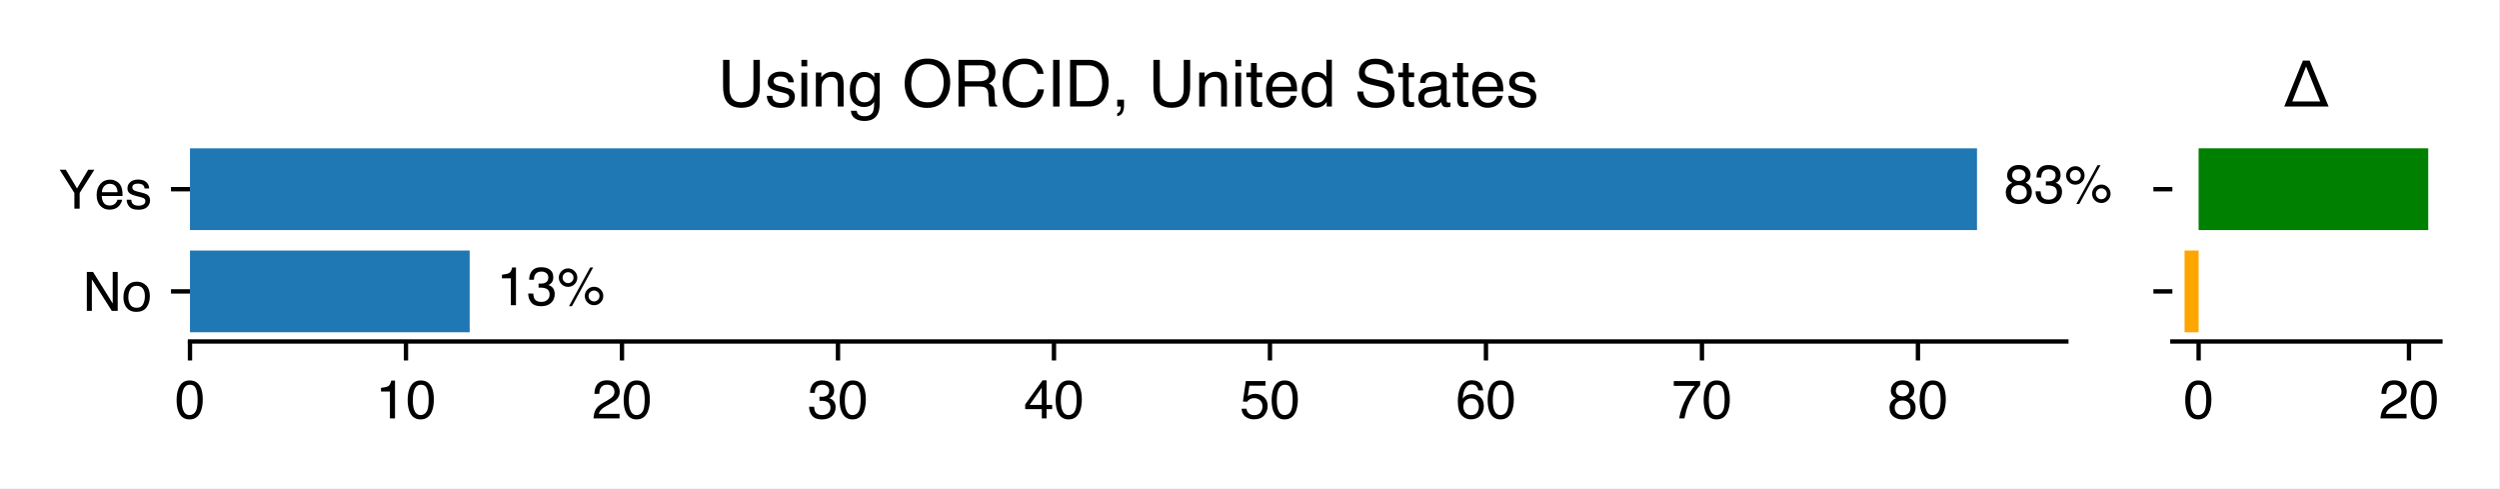
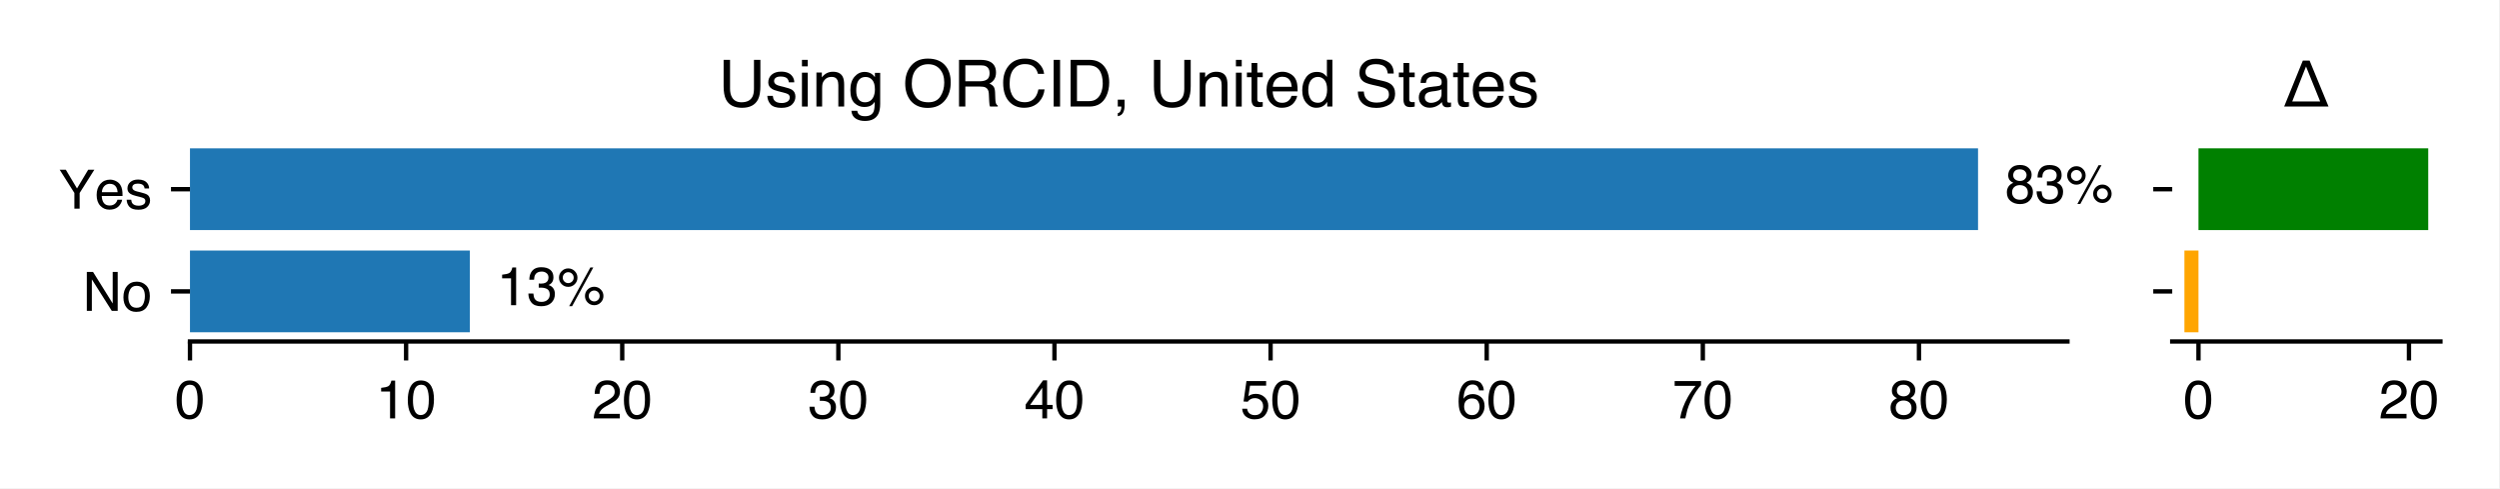
<svg xmlns="http://www.w3.org/2000/svg" xmlns:xlink="http://www.w3.org/1999/xlink" width="460.8pt" height="90pt" viewBox="0 0 460.8 90" version="1.1">
  <defs>
    <style type="text/css">*{stroke-linejoin: round; stroke-linecap: butt}</style>
  </defs>
  <g id="figure_1">
    <g id="patch_1">
      <path d="M 0 90  L 460.8 90  L 460.8 0  L 0 0  z " style="fill: #ffffff" />
    </g>
    <g id="axes_1">
      <g id="patch_2">
-         <path d="M 35.031 62.942  L 381.021 62.942  L 381.021 25.642  L 35.031 25.642  z " style="fill: #ffffff" />
+         <path d="M 35.031 62.942  L 381.223 62.942  L 381.223 25.642  L 35.031 25.642  z " style="fill: #ffffff" />
      </g>
      <g id="patch_3">
-         <path d="M 35.031 61.247  L 86.607 61.247  L 86.607 46.176  L 35.031 46.176  z " clip-path="url(#pf9b5361238)" style="fill: #1f77b4" />
+         <path d="M 35.031 61.247  L 86.637 61.247  L 86.637 46.176  L 35.031 46.176  z " clip-path="url(#p1cc2329829)" style="fill: #1f77b4" />
      </g>
      <g id="patch_4">
-         <path d="M 35.031 42.409  L 364.545 42.409  L 364.545 27.338  L 35.031 27.338  z " clip-path="url(#pf9b5361238)" style="fill: #1f77b4" />
+         <path d="M 35.031 42.409  L 364.738 42.409  L 364.738 27.338  L 35.031 27.338  z " clip-path="url(#p1cc2329829)" style="fill: #1f77b4" />
      </g>
      <g id="matplotlib.axis_1">
        <g id="xtick_1">
          <g id="line2d_1">
            <defs>
              <path id="m4c99cd72f3" d="M 0 0  L 0 3.5  " style="stroke: #000000; stroke-width: 0.8" />
            </defs>
            <g>
              <use xlink:href="#m4c99cd72f3" x="35.031" y="62.942" style="stroke: #000000; stroke-width: 0.8" />
            </g>
          </g>
          <g id="text_1">
            <g transform="translate(32.25078 77.11562)scale(0.1 -0.1)">
              <defs>
                <path id="Helvetica-30" d="M 1731 4475  Q 2600 4475 2988 3759  Q 3288 3206 3288 2244  Q 3288 1331 3016 734  Q 2622 -122 1728 -122  Q 922 -122 528 578  Q 200 1163 200 2147  Q 200 2909 397 3456  Q 766 4475 1731 4475  z M 1725 391  Q 2163 391 2422 778  Q 2681 1166 2681 2222  Q 2681 2984 2493 3476  Q 2306 3969 1766 3969  Q 1269 3969 1039 3501  Q 809 3034 809 2125  Q 809 1441 956 1025  Q 1181 391 1725 391  z " transform="scale(0.015625)" />
              </defs>
              <use xlink:href="#Helvetica-30" />
            </g>
          </g>
        </g>
        <g id="xtick_2">
          <g id="line2d_2">
            <g>
-               <use xlink:href="#m4c99cd72f3" x="74.859" y="62.942" style="stroke: #000000; stroke-width: 0.8" />
+               <use xlink:href="#m4c99cd72f3" x="74.883" y="62.942" style="stroke: #000000; stroke-width: 0.8" />
            </g>
          </g>
          <g id="text_2">
-             <g transform="translate(69.29849 77.11562)scale(0.1 -0.1)">
+             <g transform="translate(69.32177 77.11562)scale(0.1 -0.1)">
              <defs>
                <path id="Helvetica-31" d="M 613 3169  L 613 3600  Q 1222 3659 1462 3798  Q 1703 3938 1822 4456  L 2266 4456  L 2266 0  L 1666 0  L 1666 3169  L 613 3169  z " transform="scale(0.015625)" />
              </defs>
              <use xlink:href="#Helvetica-31" />
              <use xlink:href="#Helvetica-30" x="55.615" />
            </g>
          </g>
        </g>
        <g id="xtick_3">
          <g id="line2d_3">
            <g>
-               <use xlink:href="#m4c99cd72f3" x="114.688" y="62.942" style="stroke: #000000; stroke-width: 0.8" />
+               <use xlink:href="#m4c99cd72f3" x="114.734" y="62.942" style="stroke: #000000; stroke-width: 0.8" />
            </g>
          </g>
          <g id="text_3">
-             <g transform="translate(109.1267 77.11562)scale(0.1 -0.1)">
+             <g transform="translate(109.1732 77.11562)scale(0.1 -0.1)">
              <defs>
                <path id="Helvetica-32" d="M 200 0  Q 231 578 439 1006  Q 647 1434 1250 1784  L 1850 2131  Q 2253 2366 2416 2531  Q 2672 2791 2672 3125  Q 2672 3516 2437 3745  Q 2203 3975 1813 3975  Q 1234 3975 1013 3538  Q 894 3303 881 2888  L 309 2888  Q 319 3472 525 3841  Q 891 4491 1816 4491  Q 2584 4491 2939 4075  Q 3294 3659 3294 3150  Q 3294 2613 2916 2231  Q 2697 2009 2131 1694  L 1703 1456  Q 1397 1288 1222 1134  Q 909 863 828 531  L 3272 531  L 3272 0  L 200 0  z " transform="scale(0.015625)" />
              </defs>
              <use xlink:href="#Helvetica-32" />
              <use xlink:href="#Helvetica-30" x="55.615" />
            </g>
          </g>
        </g>
        <g id="xtick_4">
          <g id="line2d_4">
            <g>
-               <use xlink:href="#m4c99cd72f3" x="154.516" y="62.942" style="stroke: #000000; stroke-width: 0.8" />
+               <use xlink:href="#m4c99cd72f3" x="154.586" y="62.942" style="stroke: #000000; stroke-width: 0.8" />
            </g>
          </g>
          <g id="text_4">
-             <g transform="translate(148.9548 77.11562)scale(0.1 -0.1)">
+             <g transform="translate(149.0247 77.11562)scale(0.1 -0.1)">
              <defs>
                <path id="Helvetica-33" d="M 1663 -122  Q 869 -122 511 314  Q 153 750 153 1375  L 741 1375  Q 778 941 903 744  Q 1122 391 1694 391  Q 2138 391 2406 628  Q 2675 866 2675 1241  Q 2675 1703 2392 1887  Q 2109 2072 1606 2072  Q 1550 2072 1492 2070  Q 1434 2069 1375 2066  L 1375 2563  Q 1463 2553 1522 2550  Q 1581 2547 1650 2547  Q 1966 2547 2169 2647  Q 2525 2822 2525 3272  Q 2525 3606 2287 3787  Q 2050 3969 1734 3969  Q 1172 3969 956 3594  Q 838 3388 822 3006  L 266 3006  Q 266 3506 466 3856  Q 809 4481 1675 4481  Q 2359 4481 2734 4176  Q 3109 3872 3109 3294  Q 3109 2881 2888 2625  Q 2750 2466 2531 2375  Q 2884 2278 3082 2001  Q 3281 1725 3281 1325  Q 3281 684 2859 281  Q 2438 -122 1663 -122  z " transform="scale(0.015625)" />
              </defs>
              <use xlink:href="#Helvetica-33" />
              <use xlink:href="#Helvetica-30" x="55.615" />
            </g>
          </g>
        </g>
        <g id="xtick_5">
          <g id="line2d_5">
            <g>
-               <use xlink:href="#m4c99cd72f3" x="194.344" y="62.942" style="stroke: #000000; stroke-width: 0.8" />
+               <use xlink:href="#m4c99cd72f3" x="194.437" y="62.942" style="stroke: #000000; stroke-width: 0.8" />
            </g>
          </g>
          <g id="text_5">
-             <g transform="translate(188.783 77.11562)scale(0.1 -0.1)">
+             <g transform="translate(188.8761 77.11562)scale(0.1 -0.1)">
              <defs>
                <path id="Helvetica-34" d="M 2116 1584  L 2116 3613  L 681 1584  L 2116 1584  z M 2125 0  L 2125 1094  L 163 1094  L 163 1644  L 2213 4488  L 2688 4488  L 2688 1584  L 3347 1584  L 3347 1094  L 2688 1094  L 2688 0  L 2125 0  z " transform="scale(0.015625)" />
              </defs>
              <use xlink:href="#Helvetica-34" />
              <use xlink:href="#Helvetica-30" x="55.615" />
            </g>
          </g>
        </g>
        <g id="xtick_6">
          <g id="line2d_6">
            <g>
-               <use xlink:href="#m4c99cd72f3" x="234.172" y="62.942" style="stroke: #000000; stroke-width: 0.8" />
+               <use xlink:href="#m4c99cd72f3" x="234.289" y="62.942" style="stroke: #000000; stroke-width: 0.8" />
            </g>
          </g>
          <g id="text_6">
-             <g transform="translate(228.6112 77.11562)scale(0.1 -0.1)">
+             <g transform="translate(228.7276 77.11562)scale(0.1 -0.1)">
              <defs>
                <path id="Helvetica-35" d="M 791 1141  Q 847 659 1238 475  Q 1438 381 1700 381  Q 2200 381 2440 700  Q 2681 1019 2681 1406  Q 2681 1875 2395 2131  Q 2109 2388 1709 2388  Q 1419 2388 1211 2275  Q 1003 2163 856 1963  L 369 1991  L 709 4400  L 3034 4400  L 3034 3856  L 1131 3856  L 941 2613  Q 1097 2731 1238 2791  Q 1488 2894 1816 2894  Q 2431 2894 2859 2497  Q 3288 2100 3288 1491  Q 3288 856 2895 371  Q 2503 -113 1644 -113  Q 1097 -113 676 195  Q 256 503 206 1141  L 791 1141  z " transform="scale(0.015625)" />
              </defs>
              <use xlink:href="#Helvetica-35" />
              <use xlink:href="#Helvetica-30" x="55.615" />
            </g>
          </g>
        </g>
        <g id="xtick_7">
          <g id="line2d_7">
            <g>
-               <use xlink:href="#m4c99cd72f3" x="274" y="62.942" style="stroke: #000000; stroke-width: 0.8" />
+               <use xlink:href="#m4c99cd72f3" x="274.14" y="62.942" style="stroke: #000000; stroke-width: 0.8" />
            </g>
          </g>
          <g id="text_7">
-             <g transform="translate(268.4394 77.11562)scale(0.1 -0.1)">
+             <g transform="translate(268.5791 77.11562)scale(0.1 -0.1)">
              <defs>
                <path id="Helvetica-36" d="M 1872 4494  Q 2622 4494 2917 4105  Q 3213 3716 3213 3303  L 2656 3303  Q 2606 3569 2497 3719  Q 2294 4000 1881 4000  Q 1409 4000 1131 3564  Q 853 3128 822 2316  Q 1016 2600 1309 2741  Q 1578 2866 1909 2866  Q 2472 2866 2890 2506  Q 3309 2147 3309 1434  Q 3309 825 2912 354  Q 2516 -116 1781 -116  Q 1153 -116 697 361  Q 241 838 241 1966  Q 241 2800 444 3381  Q 834 4494 1872 4494  z M 1831 384  Q 2275 384 2495 682  Q 2716 981 2716 1388  Q 2716 1731 2519 2042  Q 2322 2353 1803 2353  Q 1441 2353 1167 2112  Q 894 1872 894 1388  Q 894 963 1142 673  Q 1391 384 1831 384  z " transform="scale(0.015625)" />
              </defs>
              <use xlink:href="#Helvetica-36" />
              <use xlink:href="#Helvetica-30" x="55.615" />
            </g>
          </g>
        </g>
        <g id="xtick_8">
          <g id="line2d_8">
            <g>
-               <use xlink:href="#m4c99cd72f3" x="313.829" y="62.942" style="stroke: #000000; stroke-width: 0.8" />
+               <use xlink:href="#m4c99cd72f3" x="313.991" y="62.942" style="stroke: #000000; stroke-width: 0.8" />
            </g>
          </g>
          <g id="text_8">
-             <g transform="translate(308.2676 77.11562)scale(0.1 -0.1)">
+             <g transform="translate(308.4305 77.11562)scale(0.1 -0.1)">
              <defs>
                <path id="Helvetica-37" d="M 3347 4400  L 3347 3909  Q 3131 3700 2773 3181  Q 2416 2663 2141 2063  Q 1869 1478 1728 997  Q 1638 688 1494 0  L 872 0  Q 1084 1281 1809 2550  Q 2238 3294 2709 3834  L 234 3834  L 234 4400  L 3347 4400  z " transform="scale(0.015625)" />
              </defs>
              <use xlink:href="#Helvetica-37" />
              <use xlink:href="#Helvetica-30" x="55.615" />
            </g>
          </g>
        </g>
        <g id="xtick_9">
          <g id="line2d_9">
            <g>
-               <use xlink:href="#m4c99cd72f3" x="353.657" y="62.942" style="stroke: #000000; stroke-width: 0.8" />
+               <use xlink:href="#m4c99cd72f3" x="353.843" y="62.942" style="stroke: #000000; stroke-width: 0.8" />
            </g>
          </g>
          <g id="text_9">
-             <g transform="translate(348.0957 77.11562)scale(0.1 -0.1)">
+             <g transform="translate(348.282 77.11562)scale(0.1 -0.1)">
              <defs>
                <path id="Helvetica-38" d="M 1741 2600  Q 2113 2600 2322 2808  Q 2531 3016 2531 3303  Q 2531 3553 2331 3762  Q 2131 3972 1722 3972  Q 1316 3972 1134 3762  Q 953 3553 953 3272  Q 953 2956 1187 2778  Q 1422 2600 1741 2600  z M 1775 384  Q 2166 384 2423 595  Q 2681 806 2681 1225  Q 2681 1659 2415 1884  Q 2150 2109 1734 2109  Q 1331 2109 1076 1879  Q 822 1650 822 1244  Q 822 894 1055 639  Q 1288 384 1775 384  z M 975 2384  Q 741 2484 609 2619  Q 363 2869 363 3269  Q 363 3769 725 4128  Q 1088 4488 1753 4488  Q 2397 4488 2762 4148  Q 3128 3809 3128 3356  Q 3128 2938 2916 2678  Q 2797 2531 2547 2391  Q 2825 2263 2984 2097  Q 3281 1784 3281 1284  Q 3281 694 2884 283  Q 2488 -128 1763 -128  Q 1109 -128 657 226  Q 206 581 206 1256  Q 206 1653 400 1942  Q 594 2231 975 2384  z " transform="scale(0.015625)" />
              </defs>
              <use xlink:href="#Helvetica-38" />
              <use xlink:href="#Helvetica-30" x="55.615" />
            </g>
          </g>
        </g>
      </g>
      <g id="matplotlib.axis_2">
        <g id="ytick_1">
          <g id="line2d_10">
            <defs>
              <path id="m8e343aef83" d="M 0 0  L -3.5 0  " style="stroke: #000000; stroke-width: 0.8" />
            </defs>
            <g>
              <use xlink:href="#m8e343aef83" x="35.031" y="53.711" style="stroke: #000000; stroke-width: 0.8" />
            </g>
          </g>
          <g id="text_10">
            <g transform="translate(15.24844 57.29818)scale(0.1 -0.1)">
              <defs>
                <path id="Helvetica-4e" d="M 488 4591  L 1222 4591  L 3541 872  L 3541 4591  L 4131 4591  L 4131 0  L 3434 0  L 1081 3716  L 1081 0  L 488 0  L 488 4591  z M 2269 4591  L 2269 4591  z " transform="scale(0.015625)" />
                <path id="Helvetica-6f" d="M 1741 363  Q 2300 363 2508 786  Q 2716 1209 2716 1728  Q 2716 2197 2566 2491  Q 2328 2953 1747 2953  Q 1231 2953 997 2559  Q 763 2166 763 1609  Q 763 1075 997 719  Q 1231 363 1741 363  z M 1763 3444  Q 2409 3444 2856 3012  Q 3303 2581 3303 1744  Q 3303 934 2909 406  Q 2516 -122 1688 -122  Q 997 -122 590 345  Q 184 813 184 1600  Q 184 2444 612 2944  Q 1041 3444 1763 3444  z M 1744 3428  L 1744 3428  z " transform="scale(0.015625)" />
              </defs>
              <use xlink:href="#Helvetica-4e" />
              <use xlink:href="#Helvetica-6f" x="72.217" />
            </g>
          </g>
        </g>
        <g id="ytick_2">
          <g id="line2d_11">
            <g>
              <use xlink:href="#m8e343aef83" x="35.031" y="34.873" style="stroke: #000000; stroke-width: 0.8" />
            </g>
          </g>
          <g id="text_11">
            <g transform="translate(10.8 38.45995)scale(0.1 -0.1)">
              <defs>
                <path id="Helvetica-59" d="M 131 4591  L 856 4591  L 2175 2384  L 3494 4591  L 4222 4591  L 2488 1850  L 2488 0  L 1866 0  L 1866 1850  L 131 4591  z M 2184 4591  L 2184 4591  z " transform="scale(0.015625)" />
                <path id="Helvetica-65" d="M 1806 3422  Q 2163 3422 2497 3255  Q 2831 3088 3006 2822  Q 3175 2569 3231 2231  Q 3281 2000 3281 1494  L 828 1494  Q 844 984 1069 676  Q 1294 369 1766 369  Q 2206 369 2469 659  Q 2619 828 2681 1050  L 3234 1050  Q 3213 866 3089 639  Q 2966 413 2813 269  Q 2556 19 2178 -69  Q 1975 -119 1719 -119  Q 1094 -119 659 336  Q 225 791 225 1609  Q 225 2416 662 2919  Q 1100 3422 1806 3422  z M 2703 1941  Q 2669 2306 2544 2525  Q 2313 2931 1772 2931  Q 1384 2931 1121 2651  Q 859 2372 844 1941  L 2703 1941  z M 1753 3428  L 1753 3428  z " transform="scale(0.015625)" />
                <path id="Helvetica-73" d="M 747 1050  Q 772 769 888 619  Q 1100 347 1625 347  Q 1938 347 2175 483  Q 2413 619 2413 903  Q 2413 1119 2222 1231  Q 2100 1300 1741 1391  L 1294 1503  Q 866 1609 663 1741  Q 300 1969 300 2372  Q 300 2847 642 3140  Q 984 3434 1563 3434  Q 2319 3434 2653 2991  Q 2863 2709 2856 2384  L 2325 2384  Q 2309 2575 2191 2731  Q 1997 2953 1519 2953  Q 1200 2953 1036 2831  Q 872 2709 872 2509  Q 872 2291 1088 2159  Q 1213 2081 1456 2022  L 1828 1931  Q 2434 1784 2641 1647  Q 2969 1431 2969 969  Q 2969 522 2630 197  Q 2291 -128 1597 -128  Q 850 -128 539 211  Q 228 550 206 1050  L 747 1050  z M 1578 3428  L 1578 3428  z " transform="scale(0.015625)" />
              </defs>
              <use xlink:href="#Helvetica-59" />
              <use xlink:href="#Helvetica-65" x="66.699" />
              <use xlink:href="#Helvetica-73" x="122.314" />
            </g>
          </g>
        </g>
      </g>
      <g id="patch_5">
-         <path d="M 35.031 62.942  L 381.021 62.942  " style="fill: none; stroke: #000000; stroke-width: 0.8; stroke-linejoin: miter; stroke-linecap: square" />
+         <path d="M 35.031 62.942  L 381.223 62.942  " style="fill: none; stroke: #000000; stroke-width: 0.8; stroke-linejoin: miter; stroke-linecap: square" />
      </g>
      <g id="text_12">
-         <g transform="translate(91.60028 56.25599)scale(0.1 -0.1)">
+         <g transform="translate(91.63042 56.25599)scale(0.1 -0.1)">
          <defs>
            <path id="Helvetica-25" d="M 4363 2175  Q 4813 2175 5131 1856  Q 5450 1538 5450 1088  Q 5450 638 5131 319  Q 4813 0 4363 0  Q 3909 0 3590 319  Q 3272 638 3272 1088  Q 3272 1538 3590 1856  Q 3909 2175 4363 2175  z M 3909 4456  L 4256 4456  L 1753 -119  L 1406 -119  L 3909 4456  z M 1294 2606  Q 1563 2606 1752 2795  Q 1941 2984 1941 3250  Q 1941 3516 1752 3705  Q 1563 3894 1294 3894  Q 1028 3894 839 3706  Q 650 3519 650 3250  Q 650 2984 839 2795  Q 1028 2606 1294 2606  z M 1294 4341  Q 1747 4341 2065 4020  Q 2384 3700 2384 3250  Q 2384 2800 2065 2481  Q 1747 2163 1294 2163  Q 844 2163 525 2481  Q 206 2800 206 3250  Q 206 3700 525 4020  Q 844 4341 1294 4341  z M 4363 444  Q 4628 444 4817 633  Q 5006 822 5006 1088  Q 5006 1353 4817 1542  Q 4628 1731 4363 1731  Q 4094 1731 3905 1542  Q 3716 1353 3716 1088  Q 3716 822 3905 633  Q 4094 444 4363 444  z " transform="scale(0.015625)" />
          </defs>
          <use xlink:href="#Helvetica-31" />
          <use xlink:href="#Helvetica-33" x="55.615" />
          <use xlink:href="#Helvetica-25" x="111.23" />
        </g>
      </g>
      <g id="text_13">
-         <g transform="translate(369.5379 37.41776)scale(0.1 -0.1)">
+         <g transform="translate(369.7305 37.41776)scale(0.1 -0.1)">
          <use xlink:href="#Helvetica-38" />
          <use xlink:href="#Helvetica-33" x="55.615" />
          <use xlink:href="#Helvetica-25" x="111.23" />
        </g>
      </g>
      <g id="text_14">
-         <g transform="translate(132.3341 19.6425)scale(0.12 -0.12)">
+         <g transform="translate(132.4352 19.6425)scale(0.12 -0.12)">
          <defs>
            <path id="Helvetica-55" d="M 1163 4591  L 1163 1753  Q 1163 1253 1350 922  Q 1628 422 2288 422  Q 3078 422 3363 963  Q 3516 1256 3516 1753  L 3516 4591  L 4147 4591  L 4147 2013  Q 4147 1166 3919 709  Q 3500 -122 2338 -122  Q 1175 -122 759 709  Q 531 1166 531 2013  L 531 4591  L 1163 4591  z M 2341 4591  L 2341 4591  z " transform="scale(0.015625)" />
            <path id="Helvetica-69" d="M 413 3331  L 984 3331  L 984 0  L 413 0  L 413 3331  z M 413 4591  L 984 4591  L 984 3953  L 413 3953  L 413 4591  z " transform="scale(0.015625)" />
            <path id="Helvetica-6e" d="M 413 3347  L 947 3347  L 947 2872  Q 1184 3166 1450 3294  Q 1716 3422 2041 3422  Q 2753 3422 3003 2925  Q 3141 2653 3141 2147  L 3141 0  L 2569 0  L 2569 2109  Q 2569 2416 2478 2603  Q 2328 2916 1934 2916  Q 1734 2916 1606 2875  Q 1375 2806 1200 2600  Q 1059 2434 1017 2257  Q 975 2081 975 1753  L 975 0  L 413 0  L 413 3347  z M 1734 3428  L 1734 3428  z " transform="scale(0.015625)" />
            <path id="Helvetica-67" d="M 1594 3406  Q 1988 3406 2281 3213  Q 2441 3103 2606 2894  L 2606 3316  L 3125 3316  L 3125 272  Q 3125 -366 2938 -734  Q 2588 -1416 1616 -1416  Q 1075 -1416 706 -1173  Q 338 -931 294 -416  L 866 -416  Q 906 -641 1028 -763  Q 1219 -950 1628 -950  Q 2275 -950 2475 -494  Q 2594 -225 2584 466  Q 2416 209 2178 84  Q 1941 -41 1550 -41  Q 1006 -41 598 345  Q 191 731 191 1622  Q 191 2463 602 2934  Q 1013 3406 1594 3406  z M 2606 1688  Q 2606 2309 2350 2609  Q 2094 2909 1697 2909  Q 1103 2909 884 2353  Q 769 2056 769 1575  Q 769 1009 998 714  Q 1228 419 1616 419  Q 2222 419 2469 966  Q 2606 1275 2606 1688  z M 1659 3428  L 1659 3428  z " transform="scale(0.015625)" />
            <path id="Helvetica-20" transform="scale(0.015625)" />
            <path id="Helvetica-4f" d="M 2469 4716  Q 3684 4716 4269 3934  Q 4725 3325 4725 2375  Q 4725 1347 4203 666  Q 3591 -134 2456 -134  Q 1397 -134 791 566  Q 250 1241 250 2272  Q 250 3203 713 3866  Q 1306 4716 2469 4716  z M 2531 422  Q 3353 422 3720 1011  Q 4088 1600 4088 2366  Q 4088 3175 3664 3669  Q 3241 4163 2506 4163  Q 1794 4163 1344 3673  Q 894 3184 894 2231  Q 894 1469 1280 945  Q 1666 422 2531 422  z M 2488 4716  L 2488 4716  z " transform="scale(0.015625)" />
            <path id="Helvetica-52" d="M 2622 2488  Q 3059 2488 3314 2663  Q 3569 2838 3569 3294  Q 3569 3784 3213 3963  Q 3022 4056 2703 4056  L 1184 4056  L 1184 2488  L 2622 2488  z M 563 4591  L 2688 4591  Q 3213 4591 3553 4438  Q 4200 4144 4200 3353  Q 4200 2941 4029 2678  Q 3859 2416 3553 2256  Q 3822 2147 3958 1969  Q 4094 1791 4109 1391  L 4131 775  Q 4141 513 4175 384  Q 4231 166 4375 103  L 4375 0  L 3613 0  Q 3581 59 3562 153  Q 3544 247 3531 516  L 3494 1281  Q 3472 1731 3159 1884  Q 2981 1969 2600 1969  L 1184 1969  L 1184 0  L 563 0  L 563 4591  z " transform="scale(0.015625)" />
            <path id="Helvetica-43" d="M 2422 4716  Q 3294 4716 3775 4256  Q 4256 3797 4309 3213  L 3703 3213  Q 3600 3656 3292 3915  Q 2984 4175 2428 4175  Q 1750 4175 1333 3698  Q 916 3222 916 2238  Q 916 1431 1292 929  Q 1669 428 2416 428  Q 3103 428 3463 956  Q 3653 1234 3747 1688  L 4353 1688  Q 4272 963 3816 472  Q 3269 -119 2341 -119  Q 1541 -119 997 366  Q 281 1006 281 2344  Q 281 3359 819 4009  Q 1400 4716 2422 4716  z M 2297 4716  L 2297 4716  z " transform="scale(0.015625)" />
            <path id="Helvetica-49" d="M 628 4591  L 1256 4591  L 1256 0  L 628 0  L 628 4591  z " transform="scale(0.015625)" />
            <path id="Helvetica-44" d="M 2250 531  Q 2566 531 2769 597  Q 3131 719 3363 1066  Q 3547 1344 3628 1778  Q 3675 2038 3675 2259  Q 3675 3113 3336 3584  Q 2997 4056 2244 4056  L 1141 4056  L 1141 531  L 2250 531  z M 516 4591  L 2375 4591  Q 3322 4591 3844 3919  Q 4309 3313 4309 2366  Q 4309 1634 4034 1044  Q 3550 0 2369 0  L 516 0  L 516 4591  z " transform="scale(0.015625)" />
            <path id="Helvetica-2c" d="M 531 -653  Q 747 -616 834 -350  Q 881 -209 881 -78  Q 881 -56 879 -39  Q 878 -22 872 0  L 531 0  L 531 681  L 1200 681  L 1200 50  Q 1200 -322 1050 -603  Q 900 -884 531 -950  L 531 -653  z " transform="scale(0.015625)" />
            <path id="Helvetica-74" d="M 525 4281  L 1094 4281  L 1094 3347  L 1628 3347  L 1628 2888  L 1094 2888  L 1094 703  Q 1094 528 1213 469  Q 1278 434 1431 434  Q 1472 434 1519 436  Q 1566 438 1628 444  L 1628 0  Q 1531 -28 1426 -40  Q 1322 -53 1200 -53  Q 806 -53 665 148  Q 525 350 525 672  L 525 2888  L 72 2888  L 72 3347  L 525 3347  L 525 4281  z " transform="scale(0.015625)" />
            <path id="Helvetica-64" d="M 769 1634  Q 769 1097 997 734  Q 1225 372 1728 372  Q 2119 372 2370 708  Q 2622 1044 2622 1672  Q 2622 2306 2362 2611  Q 2103 2916 1722 2916  Q 1297 2916 1033 2591  Q 769 2266 769 1634  z M 1616 3406  Q 2000 3406 2259 3244  Q 2409 3150 2600 2916  L 2600 4606  L 3141 4606  L 3141 0  L 2634 0  L 2634 466  Q 2438 156 2169 18  Q 1900 -119 1553 -119  Q 994 -119 584 351  Q 175 822 175 1603  Q 175 2334 548 2870  Q 922 3406 1616 3406  z " transform="scale(0.015625)" />
            <path id="Helvetica-53" d="M 894 1481  Q 916 1091 1078 847  Q 1388 391 2169 391  Q 2519 391 2806 491  Q 3363 684 3363 1184  Q 3363 1559 3128 1719  Q 2891 1875 2384 1991  L 1763 2131  Q 1153 2269 900 2434  Q 463 2722 463 3294  Q 463 3913 891 4309  Q 1319 4706 2103 4706  Q 2825 4706 3329 4357  Q 3834 4009 3834 3244  L 3250 3244  Q 3203 3613 3050 3809  Q 2766 4169 2084 4169  Q 1534 4169 1293 3937  Q 1053 3706 1053 3400  Q 1053 3063 1334 2906  Q 1519 2806 2169 2656  L 2813 2509  Q 3278 2403 3531 2219  Q 3969 1897 3969 1284  Q 3969 522 3414 194  Q 2859 -134 2125 -134  Q 1269 -134 784 303  Q 300 738 309 1481  L 894 1481  z M 2150 4716  L 2150 4716  z " transform="scale(0.015625)" />
            <path id="Helvetica-61" d="M 844 891  Q 844 647 1022 506  Q 1200 366 1444 366  Q 1741 366 2019 503  Q 2488 731 2488 1250  L 2488 1703  Q 2384 1638 2221 1594  Q 2059 1550 1903 1531  L 1563 1488  Q 1256 1447 1103 1359  Q 844 1213 844 891  z M 2206 2028  Q 2400 2053 2466 2191  Q 2503 2266 2503 2406  Q 2503 2694 2298 2823  Q 2094 2953 1713 2953  Q 1272 2953 1088 2716  Q 984 2584 953 2325  L 428 2325  Q 444 2944 830 3186  Q 1216 3428 1725 3428  Q 2316 3428 2684 3203  Q 3050 2978 3050 2503  L 3050 575  Q 3050 488 3086 434  Q 3122 381 3238 381  Q 3275 381 3322 386  Q 3369 391 3422 400  L 3422 -16  Q 3291 -53 3222 -62  Q 3153 -72 3034 -72  Q 2744 -72 2613 134  Q 2544 244 2516 444  Q 2344 219 2022 53  Q 1700 -113 1313 -113  Q 847 -113 551 170  Q 256 453 256 878  Q 256 1344 547 1600  Q 838 1856 1309 1916  L 2206 2028  z M 1741 3428  L 1741 3428  z " transform="scale(0.015625)" />
          </defs>
          <use xlink:href="#Helvetica-55" />
          <use xlink:href="#Helvetica-73" x="72.217" />
          <use xlink:href="#Helvetica-69" x="122.217" />
          <use xlink:href="#Helvetica-6e" x="144.434" />
          <use xlink:href="#Helvetica-67" x="200.049" />
          <use xlink:href="#Helvetica-20" x="255.664" />
          <use xlink:href="#Helvetica-4f" x="283.447" />
          <use xlink:href="#Helvetica-52" x="361.23" />
          <use xlink:href="#Helvetica-43" x="433.447" />
          <use xlink:href="#Helvetica-49" x="505.664" />
          <use xlink:href="#Helvetica-44" x="533.447" />
          <use xlink:href="#Helvetica-2c" x="605.664" />
          <use xlink:href="#Helvetica-20" x="633.447" />
          <use xlink:href="#Helvetica-55" x="661.23" />
          <use xlink:href="#Helvetica-6e" x="733.447" />
          <use xlink:href="#Helvetica-69" x="789.062" />
          <use xlink:href="#Helvetica-74" x="811.279" />
          <use xlink:href="#Helvetica-65" x="839.062" />
          <use xlink:href="#Helvetica-64" x="894.678" />
          <use xlink:href="#Helvetica-20" x="950.293" />
          <use xlink:href="#Helvetica-53" x="978.076" />
          <use xlink:href="#Helvetica-74" x="1044.775" />
          <use xlink:href="#Helvetica-61" x="1072.559" />
          <use xlink:href="#Helvetica-74" x="1128.174" />
          <use xlink:href="#Helvetica-65" x="1155.957" />
          <use xlink:href="#Helvetica-73" x="1211.572" />
        </g>
      </g>
    </g>
    <g id="axes_2">
      <g id="patch_6">
-         <path d="M 400.573 62.942  L 450 62.942  L 450 25.642  L 400.573 25.642  z " style="fill: #ffffff" />
+         <path d="M 400.544 62.942  L 450 62.942  L 450 25.642  L 400.544 25.642  z " style="fill: #ffffff" />
      </g>
      <g id="patch_7">
-         <path d="M 405.411 61.247  L 402.82 61.247  L 402.82 46.176  L 405.411 46.176  z " clip-path="url(#p393e58ef5f)" style="fill: #ffa500" />
+         <path d="M 405.385 61.247  L 402.792 61.247  L 402.792 46.176  L 405.385 46.176  z " clip-path="url(#p93ff0ede5a)" style="fill: #ffa500" />
      </g>
      <g id="patch_8">
-         <path d="M 405.411 42.409  L 447.753 42.409  L 447.753 27.338  L 405.411 27.338  z " clip-path="url(#p393e58ef5f)" style="fill: #008000" />
+         <path d="M 405.385 42.409  L 447.752 42.409  L 447.752 27.338  L 405.385 27.338  z " clip-path="url(#p93ff0ede5a)" style="fill: #008000" />
      </g>
      <g id="matplotlib.axis_3">
        <g id="xtick_10">
          <g id="line2d_12">
            <g>
-               <use xlink:href="#m4c99cd72f3" x="405.411" y="62.942" style="stroke: #000000; stroke-width: 0.8" />
+               <use xlink:href="#m4c99cd72f3" x="405.385" y="62.942" style="stroke: #000000; stroke-width: 0.8" />
            </g>
          </g>
          <g id="text_15">
-             <g transform="translate(402.6305 77.11562)scale(0.1 -0.1)">
+             <g transform="translate(402.6044 77.11562)scale(0.1 -0.1)">
              <use xlink:href="#Helvetica-30" />
            </g>
          </g>
        </g>
        <g id="xtick_11">
          <g id="line2d_13">
            <g>
-               <use xlink:href="#m4c99cd72f3" x="444.201" y="62.942" style="stroke: #000000; stroke-width: 0.8" />
+               <use xlink:href="#m4c99cd72f3" x="444.198" y="62.942" style="stroke: #000000; stroke-width: 0.8" />
            </g>
          </g>
          <g id="text_16">
-             <g transform="translate(438.6401 77.11562)scale(0.1 -0.1)">
+             <g transform="translate(438.6367 77.11562)scale(0.1 -0.1)">
              <use xlink:href="#Helvetica-32" />
              <use xlink:href="#Helvetica-30" x="55.615" />
            </g>
          </g>
        </g>
      </g>
      <g id="matplotlib.axis_4">
        <g id="ytick_3">
          <g id="line2d_14">
            <g>
-               <use xlink:href="#m8e343aef83" x="400.573" y="53.711" style="stroke: #000000; stroke-width: 0.8" />
+               <use xlink:href="#m8e343aef83" x="400.544" y="53.711" style="stroke: #000000; stroke-width: 0.8" />
            </g>
          </g>
        </g>
        <g id="ytick_4">
          <g id="line2d_15">
            <g>
-               <use xlink:href="#m8e343aef83" x="400.573" y="34.873" style="stroke: #000000; stroke-width: 0.8" />
+               <use xlink:href="#m8e343aef83" x="400.544" y="34.873" style="stroke: #000000; stroke-width: 0.8" />
            </g>
          </g>
        </g>
      </g>
      <g id="patch_9">
-         <path d="M 400.573 62.942  L 450 62.942  " style="fill: none; stroke: #000000; stroke-width: 0.8; stroke-linejoin: miter; stroke-linecap: square" />
+         <path d="M 400.544 62.942  L 450 62.942  " style="fill: none; stroke: #000000; stroke-width: 0.8; stroke-linejoin: miter; stroke-linecap: square" />
      </g>
      <g id="text_17">
-         <g transform="translate(420.9533 19.6425)scale(0.12 -0.12)">
+         <g transform="translate(420.9389 19.6425)scale(0.12 -0.12)">
          <defs>
            <path id="Helvetica-394" d="M 922 500  L 3672 500  L 2278 3941  L 922 500  z M 1966 4519  L 2631 4519  L 4494 0  L 128 0  L 1966 4519  z " transform="scale(0.015625)" />
          </defs>
          <use xlink:href="#Helvetica-394" />
        </g>
      </g>
    </g>
  </g>
  <defs>
-     <clipPath id="pf9b5361238">
-       <rect x="35.031" y="25.642" width="345.989" height="37.3" />
+     <clipPath id="p1cc2329829">
+       <rect x="35.031" y="25.642" width="346.192" height="37.3" />
    </clipPath>
-     <clipPath id="p393e58ef5f">
-       <rect x="400.573" y="25.642" width="49.427" height="37.3" />
+     <clipPath id="p93ff0ede5a">
+       <rect x="400.544" y="25.642" width="49.456" height="37.3" />
    </clipPath>
  </defs>
</svg>
